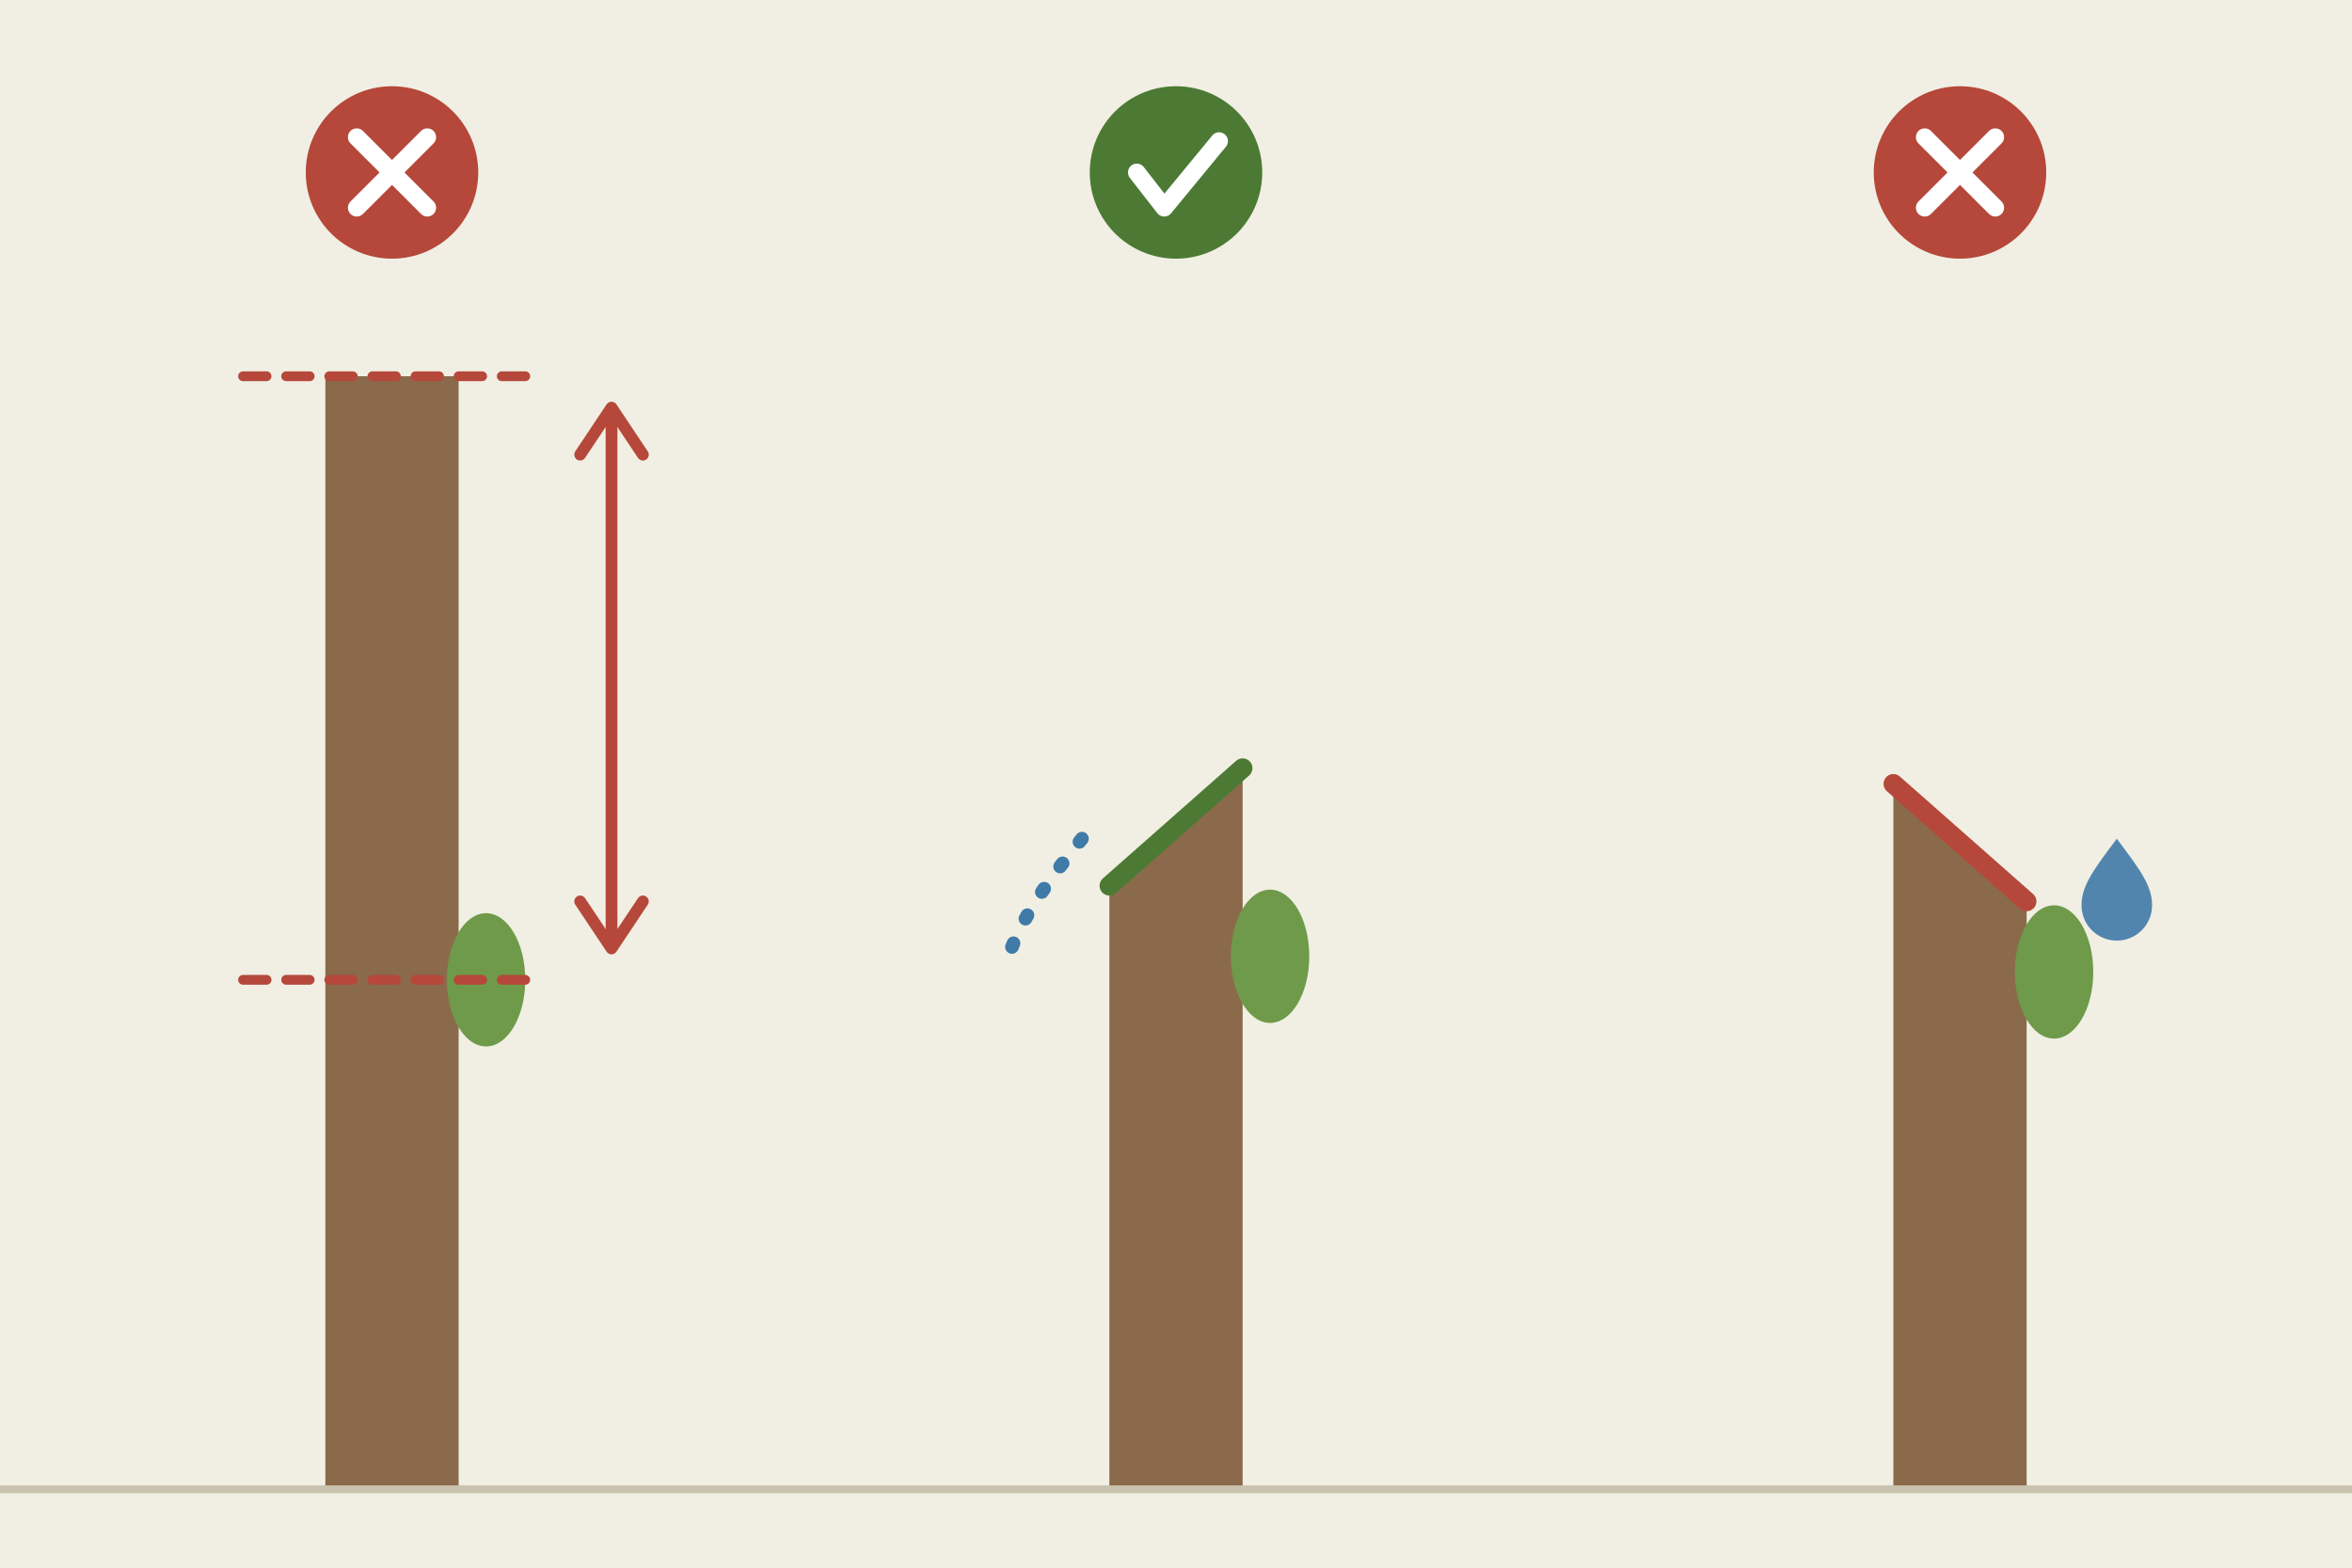
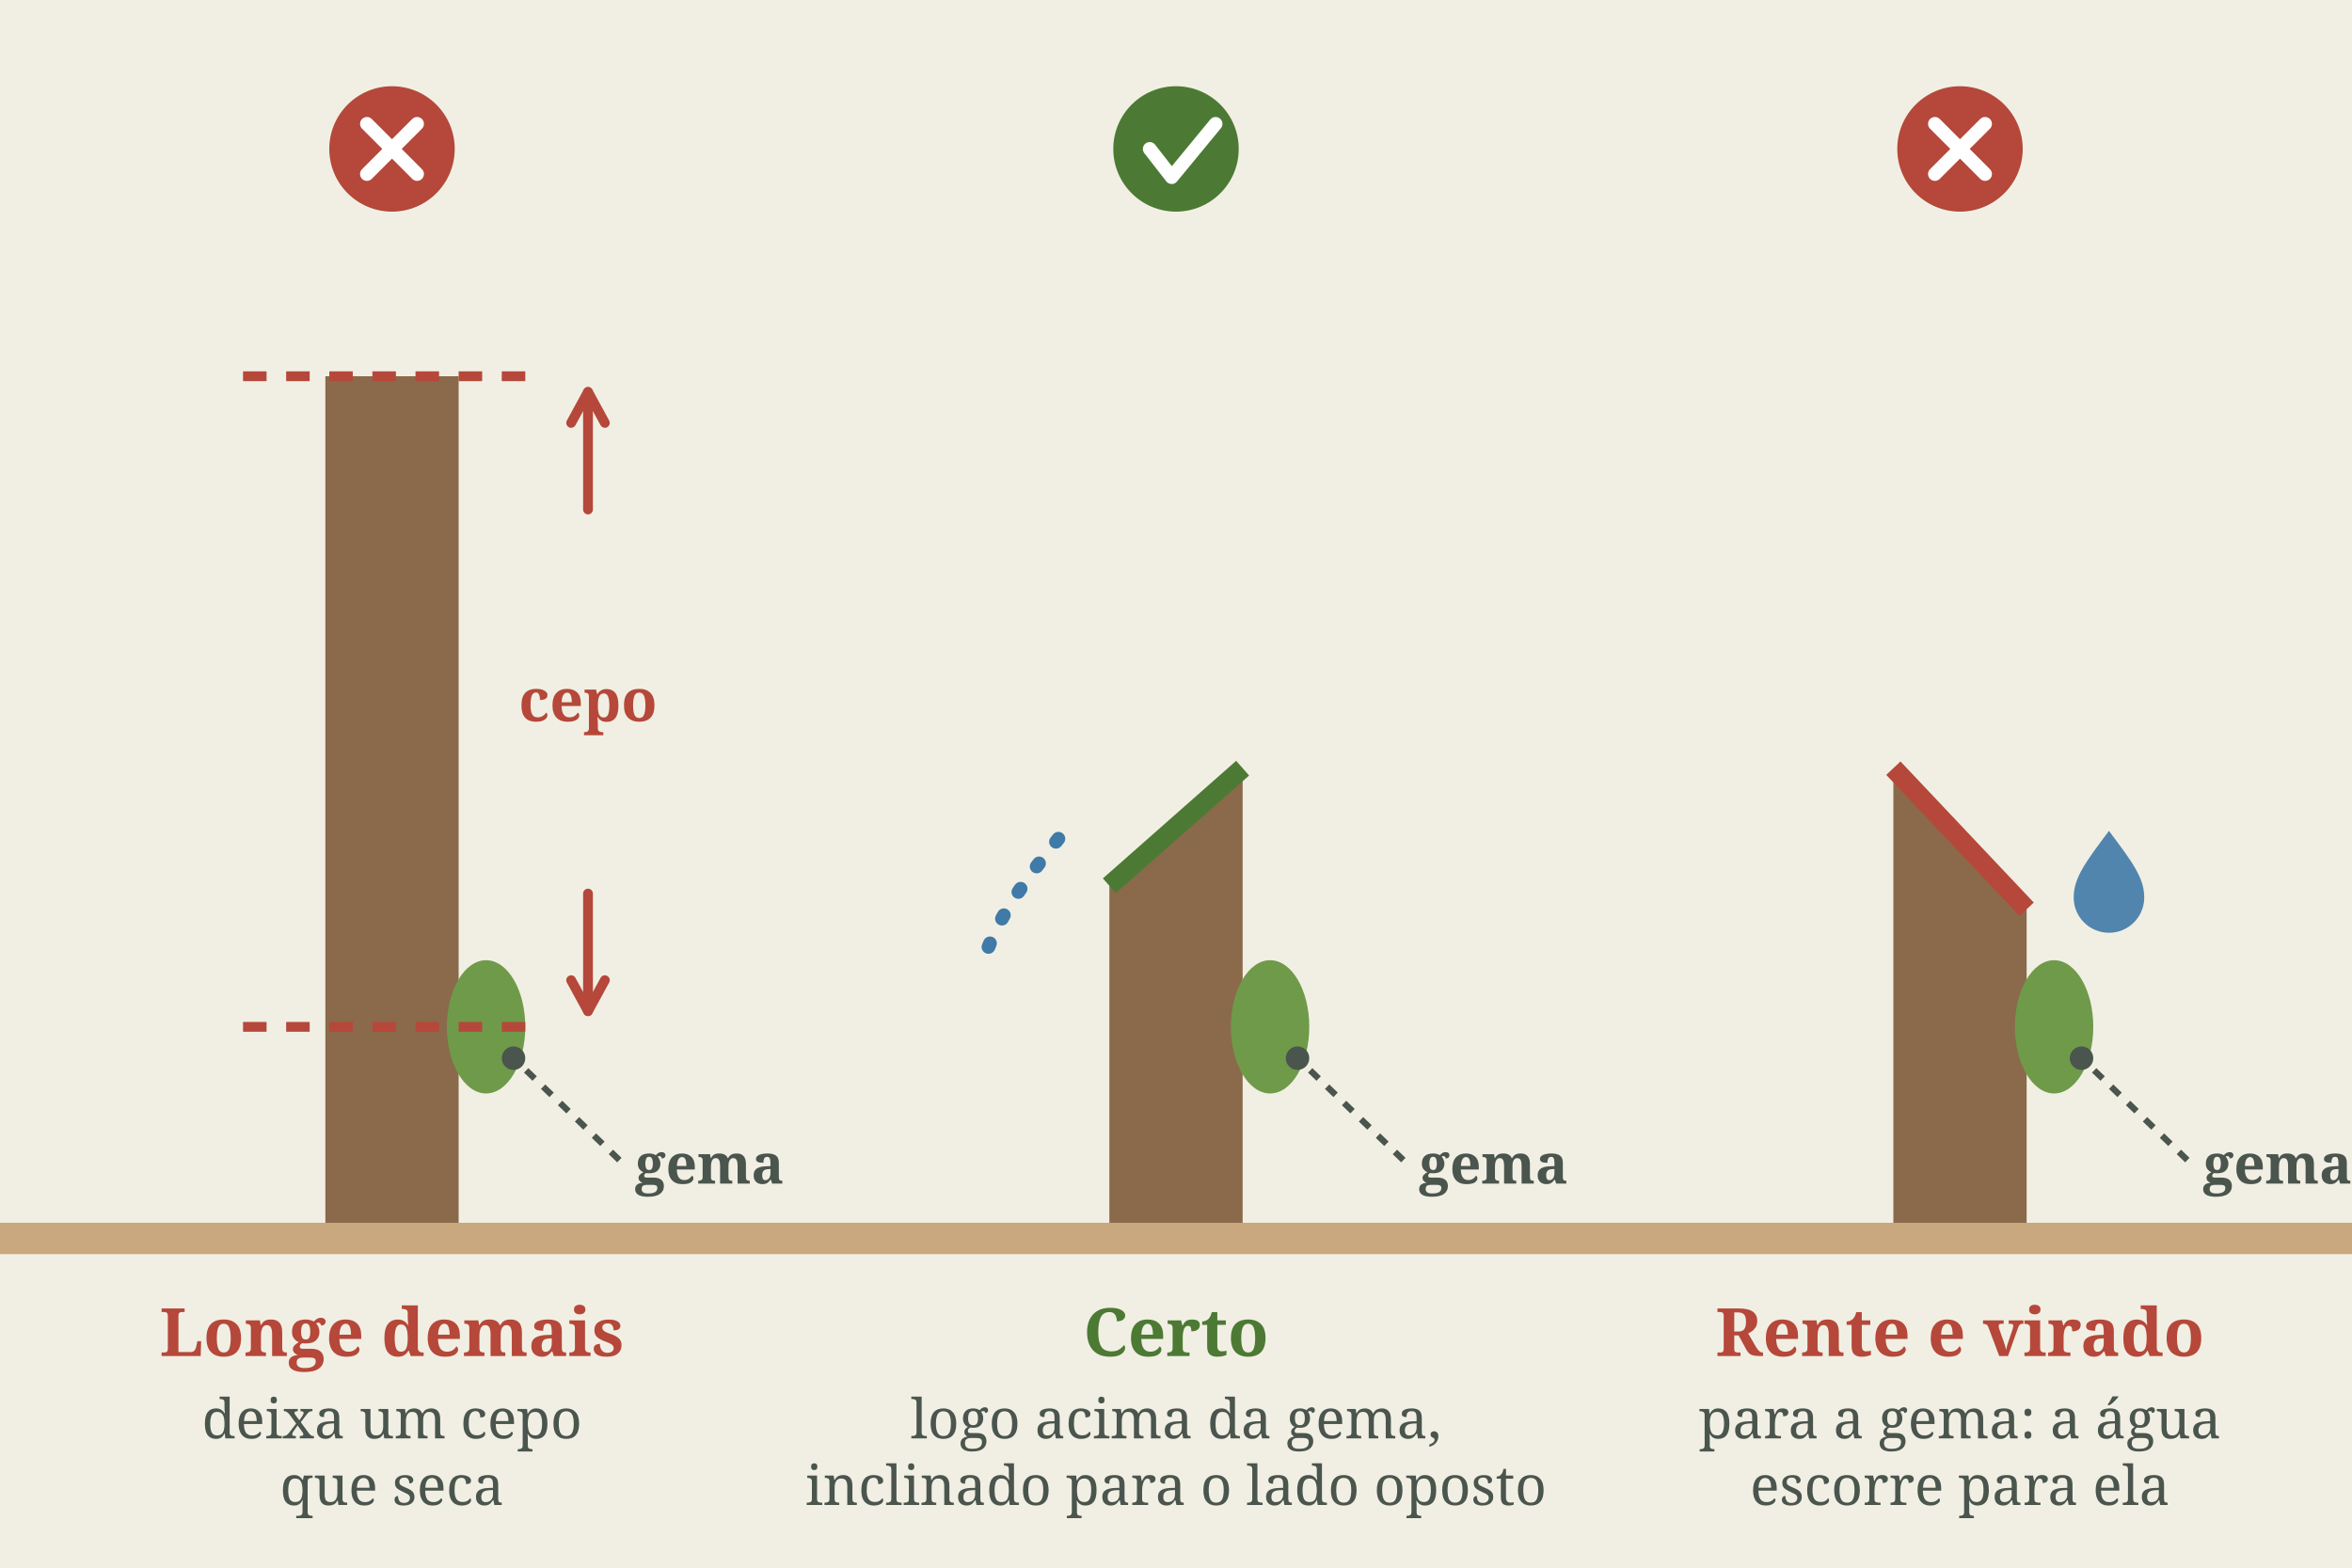
<svg xmlns="http://www.w3.org/2000/svg" viewBox="0 0 600 400" role="img" font-family="Georgia, serif">
  <rect width="600" height="400" fill="#f1efe3" />
-   <g stroke-linejoin="round" stroke-linecap="round">
-     <path d="M83 380V96h34v284z" fill="#8a6a4a" />
-     <ellipse cx="124" cy="250" rx="10" ry="17" fill="#6f9a4a" />
-     <path d="M62 96h76M62 250h76" stroke="#b5483a" stroke-width="2.5" stroke-dasharray="6 5" />
-     <path d="M156 106v134" stroke="#b5483a" stroke-width="3" />
-     <path d="M148 116l8-12 8 12M148 230l8 12 8-12" fill="none" stroke="#b5483a" stroke-width="3" />
-     <path d="M283 380V226l34-30V380z" fill="#8a6a4a" />
-     <ellipse cx="324" cy="244" rx="10" ry="17" fill="#6f9a4a" />
-     <path d="M283 226l34-30" stroke="#4c7a34" stroke-width="5" />
-     <path d="M330 206c-4 8-8 12-8 18" fill="none" stroke="none" />
-     <path d="M300 170c6 8 10 14 12 22" fill="none" stroke="#3f7aa8" stroke-width="3" stroke-dasharray="2 6" opacity="0" />
-     <path d="M276 214c-8 10-14 18-18 28" fill="none" stroke="#3f7aa8" stroke-width="3.5" stroke-dasharray="1 7" />
-     <path d="M483 380V200l34 30V380z" fill="#8a6a4a" />
-     <ellipse cx="524" cy="248" rx="10" ry="17" fill="#6f9a4a" />
-     <path d="M483 200l34 30" stroke="#b5483a" stroke-width="5" />
-     <path d="M540 214c-6 8-9 12-9 17a9 9 0 0 0 18 0c0-5-3-9-9-17z" fill="#3f7aa8" opacity=".9" />
-   </g>
-   <g>
-     <circle cx="100" cy="44" r="22" fill="#b5483a" />
-     <path d="M91 35l18 18M109 35L91 53" stroke="#fff" stroke-width="4.5" stroke-linecap="round" />
-     <circle cx="300" cy="44" r="22" fill="#4c7a34" />
-     <path d="M290 44l7 9 14-17" stroke="#fff" stroke-width="4.5" stroke-linecap="round" stroke-linejoin="round" fill="none" />
-     <circle cx="500" cy="44" r="22" fill="#b5483a" />
-     <path d="M491 35l18 18M509 35L491 53" stroke="#fff" stroke-width="4.5" stroke-linecap="round" />
-   </g>
-   <path d="M0 380h600" stroke="#c9c2ac" stroke-width="2" />
+   <polygon points="83,312 83,96 117,96 117,312" fill="#8a6a4a" />
+   <ellipse cx="124" cy="262" rx="10" ry="17" fill="#6f9a4a" />
+   <path d="M62 96h76M62 262h76" stroke="#b5483a" stroke-width="2.5" stroke-dasharray="6 5" />
+   <path d="M150 130L150 100" stroke="#b5483a" stroke-width="2.5" stroke-linecap="round" />
+   <path d="M154.3 107.9L150 100L145.7 107.9" fill="none" stroke="#b5483a" stroke-width="2.5" stroke-linecap="round" stroke-linejoin="round" />
+   <path d="M150 228L150 258" stroke="#b5483a" stroke-width="2.5" stroke-linecap="round" />
+   <path d="M145.7 250.1L150 258L154.3 250.1" fill="none" stroke="#b5483a" stroke-width="2.5" stroke-linecap="round" stroke-linejoin="round" />
+   <text x="150" y="184" font-size="15" font-weight="700" fill="#b5483a" text-anchor="middle">cepo</text>
+   <polygon points="283,312 283,226 317,196 317,312" fill="#8a6a4a" />
+   <ellipse cx="324" cy="262" rx="10" ry="17" fill="#6f9a4a" />
+   <path d="M283 226L317 196" stroke="#4c7a34" stroke-width="5" />
+   <path d="M270 214c-8 10-14 18-18 28" fill="none" stroke="#3f7aa8" stroke-width="3.5" stroke-dasharray="1 7" stroke-linecap="round" />
+   <polygon points="483,312 483,196 517,232 517,312" fill="#8a6a4a" />
+   <ellipse cx="524" cy="262" rx="10" ry="17" fill="#6f9a4a" />
+   <path d="M483 196L517 232" stroke="#b5483a" stroke-width="5" />
+   <path d="M538 212c-6 8-9 12-9 17a9 9 0 0 0 18 0c0-5-3-9-9-17z" fill="#3f7aa8" opacity=".9" />
+   <path d="M158 296L131 270" stroke="#4a554e" stroke-width="1.6" stroke-dasharray="3 3" />
+   <circle cx="131" cy="270" r="3" fill="#4a554e" />
+   <text x="162" y="302" font-size="14" font-weight="600" fill="#4a554e" text-anchor="start">gema</text>
+   <path d="M358 296L331 270" stroke="#4a554e" stroke-width="1.6" stroke-dasharray="3 3" />
+   <circle cx="331" cy="270" r="3" fill="#4a554e" />
+   <text x="362" y="302" font-size="14" font-weight="600" fill="#4a554e" text-anchor="start">gema</text>
+   <path d="M558 296L531 270" stroke="#4a554e" stroke-width="1.6" stroke-dasharray="3 3" />
+   <circle cx="531" cy="270" r="3" fill="#4a554e" />
+   <text x="562" y="302" font-size="14" font-weight="600" fill="#4a554e" text-anchor="start">gema</text>
+   <circle cx="100" cy="38" r="16" fill="#b5483a" />
+   <path d="M93.6 31.6l12.8 12.8M106.4 31.6l-12.8 12.8" stroke="#fff" stroke-width="3.5" stroke-linecap="round" />
+   <circle cx="300" cy="38" r="16" fill="#4c7a34" />
+   <path d="M293.3 38l5.6 7.2 11.2-13.6" stroke="#fff" stroke-width="3.5" stroke-linecap="round" stroke-linejoin="round" fill="none" />
+   <circle cx="500" cy="38" r="16" fill="#b5483a" />
+   <path d="M493.6 31.6l12.8 12.8M506.4 31.6l-12.8 12.8" stroke="#fff" stroke-width="3.5" stroke-linecap="round" />
+   <text x="100" y="346" font-size="17" font-weight="700" fill="#b5483a" text-anchor="middle">Longe demais</text>
+   <text x="100" y="367" font-size="14" font-weight="400" fill="#4a554e" text-anchor="middle">deixa um cepo</text>
+   <text x="100" y="384" font-size="14" font-weight="400" fill="#4a554e" text-anchor="middle">que seca</text>
+   <text x="300" y="346" font-size="17" font-weight="700" fill="#4c7a34" text-anchor="middle">Certo</text>
+   <text x="300" y="367" font-size="14" font-weight="400" fill="#4a554e" text-anchor="middle">logo acima da gema,</text>
+   <text x="300" y="384" font-size="14" font-weight="400" fill="#4a554e" text-anchor="middle">inclinado para o lado oposto</text>
+   <text x="500" y="346" font-size="17" font-weight="700" fill="#b5483a" text-anchor="middle">Rente e virado</text>
+   <text x="500" y="367" font-size="14" font-weight="400" fill="#4a554e" text-anchor="middle">para a gema: a água</text>
+   <text x="500" y="384" font-size="14" font-weight="400" fill="#4a554e" text-anchor="middle">escorre para ela</text>
+   <rect y="312" width="600" height="8" fill="#c9a77f" />
</svg>
